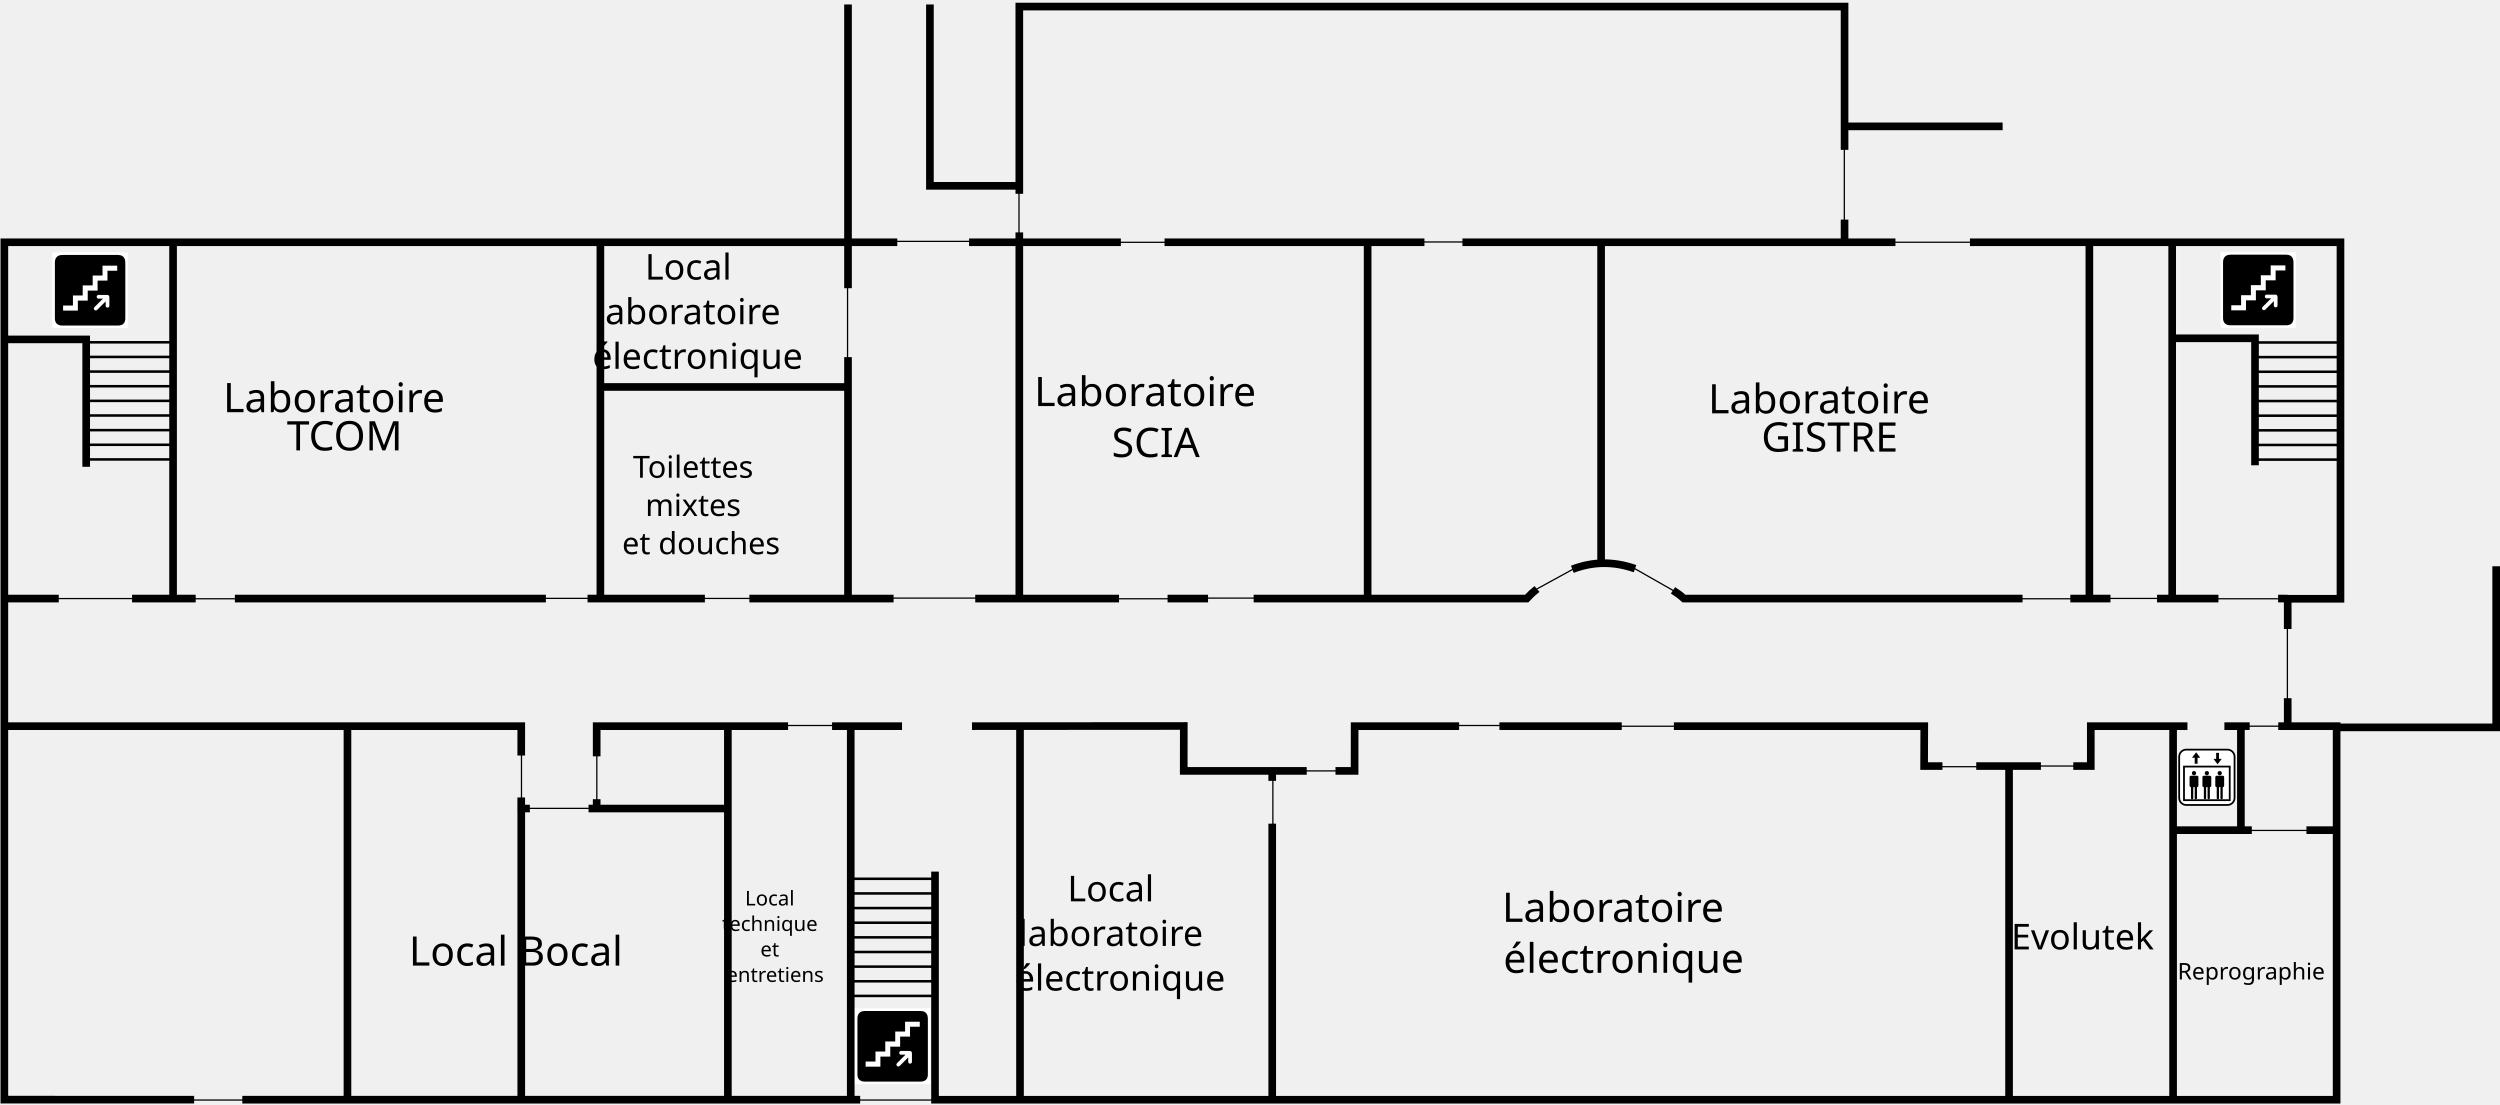
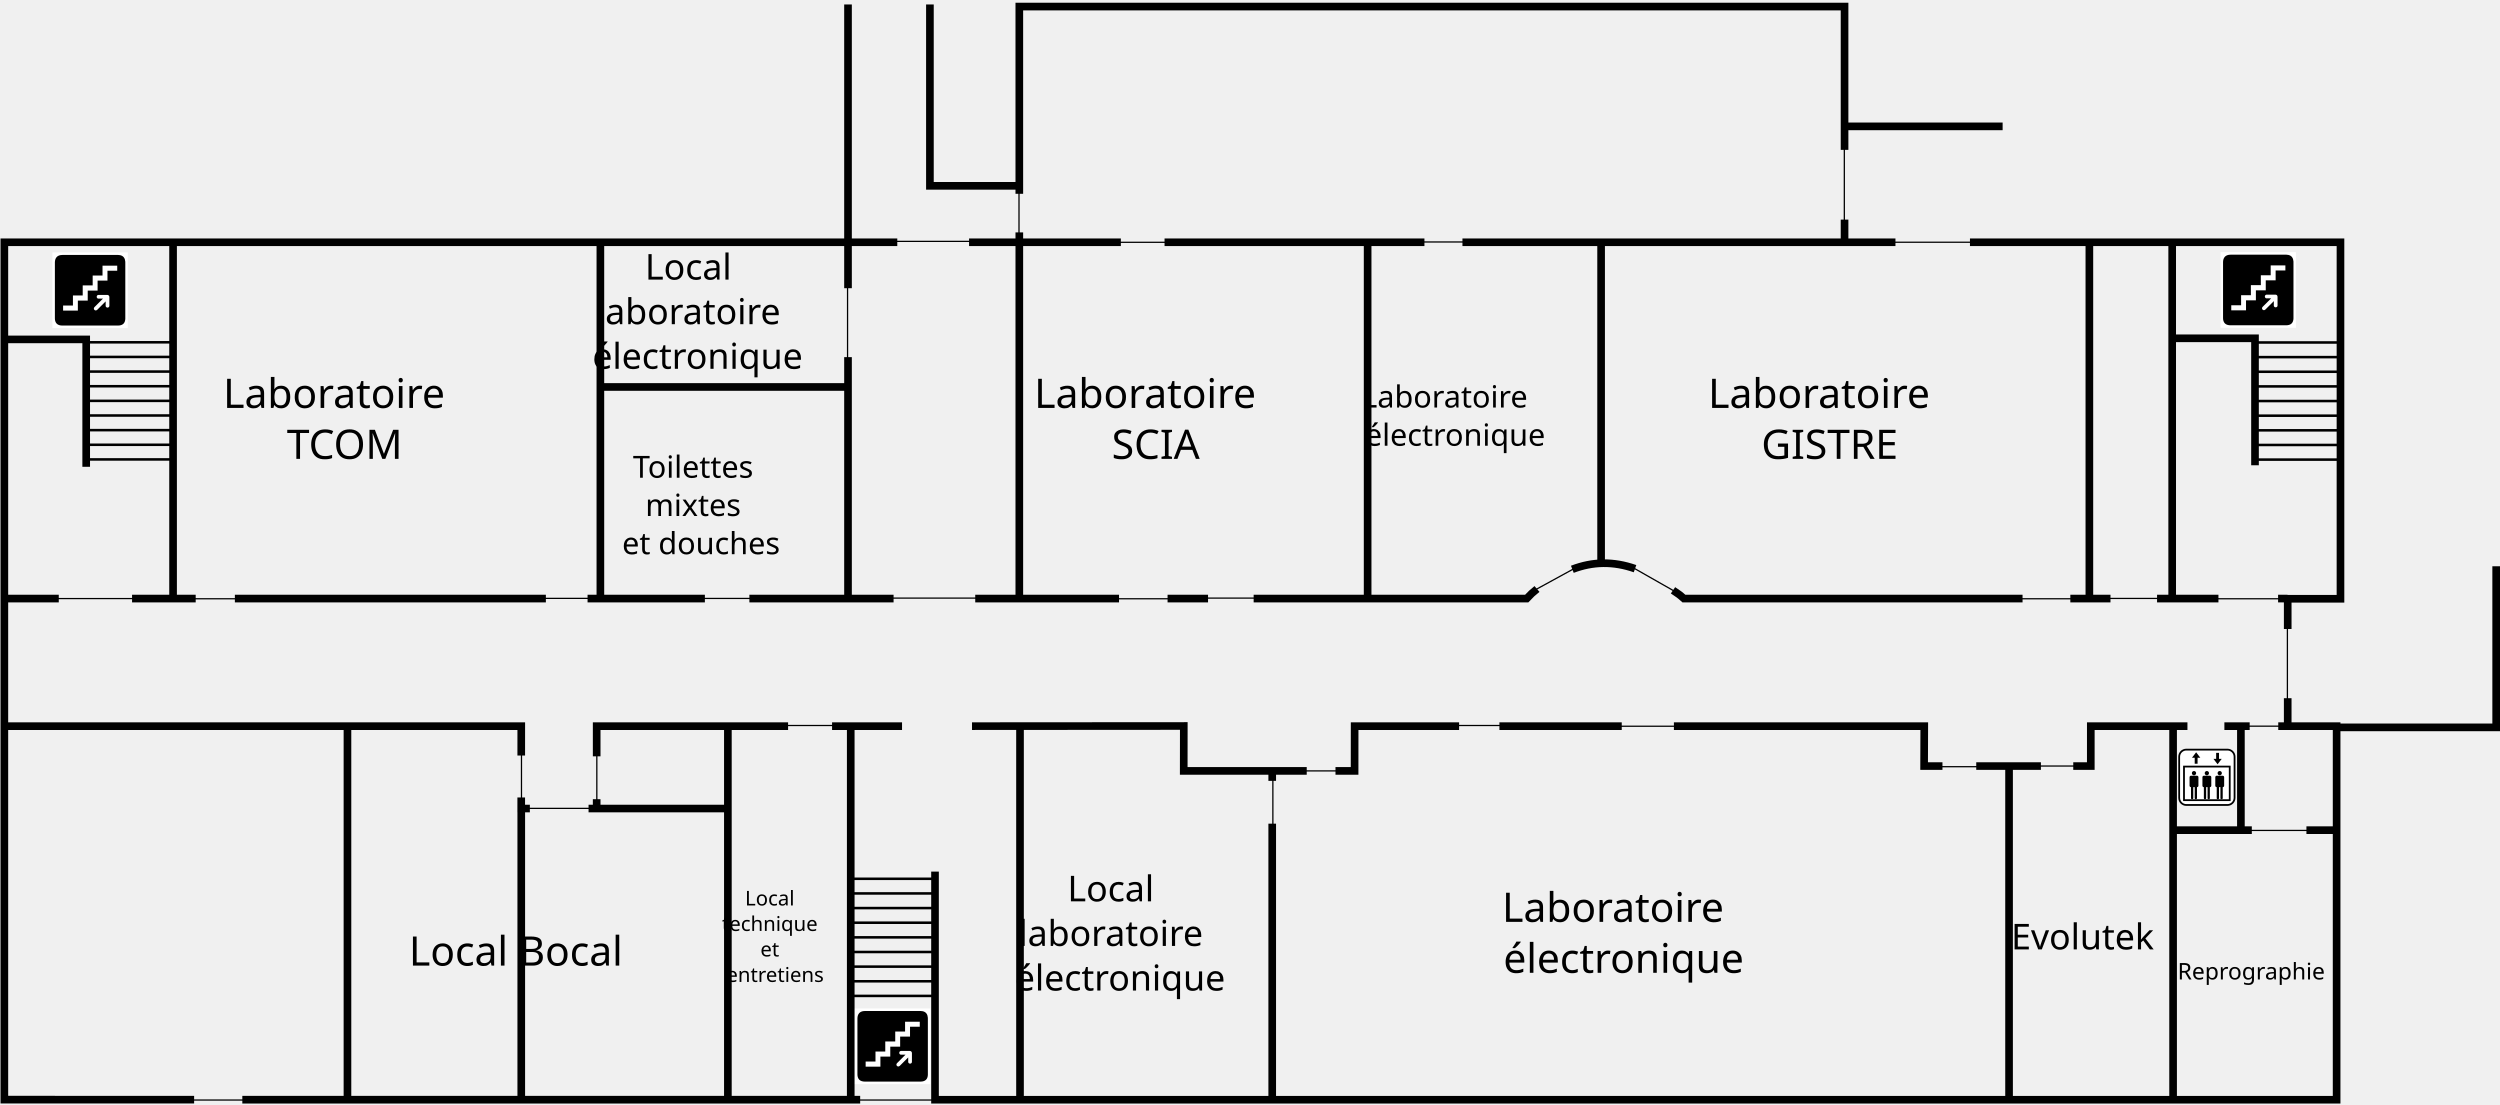
<svg xmlns="http://www.w3.org/2000/svg" xmlns:xlink="http://www.w3.org/1999/xlink" width="100%" height="100%" viewBox="0 0 1962.131 866.714" id="svg2" version="1.1">
  <defs id="defs4">
    <clipPath id="clip0">
      <rect id="rect4906" height="615" width="613" />
    </clipPath>
    <clipPath id="clip0-8">
      <rect y="0" x="0" id="rect4906-4" height="615" width="613" />
    </clipPath>
    <clipPath id="clip0-3">
      <rect y="0" x="0" id="rect4906-0" height="615" width="613" />
    </clipPath>
  </defs>
  <g id="layer1" transform="translate(534.8453,-20.79075)">
    <a id="a4048" xlink:href="http://www.evolutek.org/">
      <text id="text3947" y="765.933" x="1043.592" style="font-size:28px;font-style:normal;font-weight:normal;line-height:125%;letter-spacing:0px;word-spacing:0px;fill:#000000;fill-opacity:1;stroke:none;font-family:Sans" xml:space="preserve">
        <tspan y="765.933" x="1043.592" id="tspan3949">Evolutek</tspan>
      </text>
    </a>
-     <a id="a4043" xlink:href="https://gistre.epita.fr/">
+     <a id="a4043" xlink:href="https://gistre.epita.fr/" transform="translate(0,-4.261154)">
      <text id="text3951" y="345.219" x="930.287" style="font-size:32px;font-style:normal;font-weight:normal;text-align:center;line-height:125%;letter-spacing:0px;word-spacing:0px;text-anchor:middle;fill:#000000;fill-opacity:1;stroke:none;font-family:Sans" xml:space="preserve">
        <tspan y="345.219" x="930.287" id="tspan3953">Laboratoire</tspan>
-         <tspan id="tspan3955" y="375.219" x="930.287">GISTRE</tspan>
+         <tspan id="tspan3955" y="385.219" x="930.287">GISTRE</tspan>
      </text>
    </a>
-     <text xml:space="preserve" style="font-size:32px;font-style:normal;font-weight:normal;text-align:center;line-height:125%;letter-spacing:0px;word-spacing:0px;text-anchor:middle;fill:#000000;fill-opacity:1;stroke:none;font-family:Sans" x="393.027" y="339.505" id="text3957">
-       <tspan id="tspan3959" x="393.027" y="339.505">Laboratoire</tspan>
-       <tspan x="393.027" y="379.505" id="tspan3961">SCIA</tspan>
+     <text xml:space="preserve" style="font-size:32px;font-style:normal;font-weight:normal;text-align:center;line-height:125%;letter-spacing:0px;word-spacing:0px;text-anchor:middle;fill:#000000;fill-opacity:1;stroke:none;font-family:Sans" x="393.027" y="340.958" id="text3957">
+       <tspan id="tspan3959" x="393.027" y="340.958">Laboratoire</tspan>
+       <tspan x="393.027" y="380.958" id="tspan3961">SCIA</tspan>
    </text>
-     <a id="a4441" xlink:href="http://www.tcom.epita.fr/">
+     <a id="a4441" xlink:href="http://www.tcom.epita.fr/" transform="translate(0,-3.3228)">
      <text id="text3963" y="344.281" x="-235.209" style="font-size:32px;font-style:normal;font-weight:normal;text-align:center;line-height:125%;letter-spacing:0px;word-spacing:0px;text-anchor:middle;fill:#000000;fill-opacity:1;stroke:none;font-family:Sans" xml:space="preserve">
        <tspan y="344.281" x="-235.209" id="tspan3965">Laboratoire</tspan>
-         <tspan id="tspan3967" y="374.281" x="-235.209">TCOM</tspan>
+         <tspan id="tspan3967" y="384.281" x="-235.209">TCOM</tspan>
      </text>
    </a>
    <text xml:space="preserve" style="font-size:32px;font-style:normal;font-weight:normal;line-height:125%;letter-spacing:0px;word-spacing:0px;fill:#000000;fill-opacity:1;stroke:none;font-family:Sans" x="-213.856" y="778.668" id="text3969">
      <tspan x="-213.856" y="778.668" id="tspan3848">Local Bocal</tspan>
    </text>
    <text xml:space="preserve" style="font-size:32px;font-style:normal;font-weight:normal;text-align:center;line-height:125%;letter-spacing:0px;word-spacing:0px;text-anchor:middle;fill:#000000;fill-opacity:1;stroke:none;font-family:Sans" x="760.25" y="744.323" id="text3973">
      <tspan id="tspan3975" x="760.25" y="744.323">Laboratoire</tspan>
      <tspan x="760.25" y="784.323" id="tspan3977">électronique</tspan>
    </text>
    <text xml:space="preserve" style="font-size:24px;font-style:normal;font-weight:normal;text-align:center;line-height:125%;letter-spacing:0px;word-spacing:0px;text-anchor:middle;fill:#000000;fill-opacity:1;stroke:none;font-family:Sans" x="30.995" y="395.763" id="text3979">
      <tspan id="tspan3981" x="30.995" y="395.763">Toilettes</tspan>
      <tspan x="30.995" y="425.763" id="tspan3983">mixtes</tspan>
      <tspan x="30.995" y="455.763" id="tspan3075">et douches</tspan>
    </text>
    <path id="path4001" style="fill:none;stroke:#000000;stroke-width:2;stroke-linecap:butt;stroke-linejoin:miter;stroke-miterlimit:4;stroke-opacity:1;stroke-dasharray:none" d="m -466.817,289.444 67.933,0 m -67.806,11.49 67.68,0 m -67.428,11.49 67.175,0 m -67.554,11.491 67.933,0 m -68.185,11.491 68.438,0 m -68.185,11.491 67.933,0 m -66.796,11.49 65.66,0 m -67.175,11.49 68.69,0 m -68.564,11.491 68.438,0" />
    <path id="path4001-6" style="fill:none;stroke:#000000;stroke-width:2;stroke-linecap:butt;stroke-linejoin:miter;stroke-miterlimit:4;stroke-opacity:1;stroke-dasharray:none" d="m 1234.743,289.588 67.933,0 m -67.806,11.49 67.68,0 m -67.428,11.49 67.175,0 m -67.554,11.491 67.933,0 m -68.185,11.491 68.438,0 m -68.185,11.491 67.933,0 m -66.796,11.49 65.66,0 m -67.175,11.49 68.69,0 m -68.564,11.491 68.438,0" />
    <path id="path4001-8" style="fill:none;stroke:#000000;stroke-width:2;stroke-linecap:butt;stroke-linejoin:miter;stroke-miterlimit:4;stroke-opacity:1;stroke-dasharray:none" d="m 132.332,710.513 67.933,0 m -67.806,11.49 67.68,0 m -67.428,11.49 67.175,0 m -67.554,11.491 67.933,0 m -68.185,11.491 68.438,0 m -68.185,11.491 67.933,0 m -66.796,11.49 65.66,0 m -67.175,11.49 68.69,0 m -68.564,11.491 68.438,0" />
    <text xml:space="preserve" style="font-size:18px;font-style:normal;font-weight:normal;line-height:125%;letter-spacing:0px;word-spacing:0px;fill:#000000;fill-opacity:1;stroke:none;font-family:Sans" x="1174.256" y="789.52" id="text4029">
      <tspan id="tspan4031" x="1174.256" y="789.52">Reprographie</tspan>
    </text>
    <a xlink:href="map-vj-va0.svg" id="a6841">
      <g transform="matrix(0.112175,0,0,0.112175,1174.778,608.4175)" id="g4095">
        <rect style="fill:#ffffff;fill-opacity:1;fill-rule:evenodd;stroke:#000000;stroke-width:12.5;stroke-miterlimit:4;stroke-opacity:1;stroke-dasharray:none" id="rectBordo" width="387.5" height="387.5" x="6.3" y="6.3" rx="50" ry="50" />
        <rect style="fill:none;stroke:#000000;stroke-width:12.5;stroke-miterlimit:4;stroke-opacity:1;stroke-dasharray:none" id="rectAscensore" width="320" height="235" x="40" y="125" />
        <g id="gUomini">
          <path style="fill:#000000;fill-opacity:1;fill-rule:evenodd;stroke:none" d="m 200,156 c -8.3,0 -15,6.7 -15,15 0,8.3 6.7,15 15,15 8.3,0 15,-6.7 15,-15 0,-8.3 -6.7,-15 -15,-15 z m -20.7,33 c -5.7,0 -10.3,4.5 -10.3,10 l 0,60 c 0,5.5 4.3,10 10,10 l 0,77 c 0,4.4 3.6,8 8,8 4.4,0 8,-3.6 8,-8 l 0,-77 10,0 c 0,0 0,77 0,77 0,4.4 3.6,8 8,8 4.4,0 8,-3.6 8,-8 l 0,-77 c 5.7,0 10,-4.5 10,-10 l 0,-60 c 0,-5.5 -4.6,-10 -10.3,-10 l -41.4,0 z" id="pathUomo" />
          <use height="400" width="400" id="useUomo2" xlink:href="#pathUomo" y="0" x="-90" />
          <use height="400" width="400" id="useUomo3" xlink:href="#pathUomo" y="0" x="90" />
        </g>
        <path style="fill:#000000;fill-opacity:1;fill-rule:evenodd;stroke:none" d="m 96,63 29,-38 29,38 -19,0 0,42 -20,0 0,-42 -19,0 z" id="pathFrecciaSu" />
        <use x="150" y="-134" xlink:href="#pathFrecciaSu" id="useFrecciaGiu" transform="scale(1,-1)" width="400" height="400" />
      </g>
    </a>
    <text xml:space="preserve" style="font-size:28px;font-style:normal;font-weight:normal;text-align:center;line-height:125%;letter-spacing:0px;word-spacing:0px;text-anchor:middle;fill:#000000;fill-opacity:1;stroke:none;font-family:Sans" x="362.425" y="728.219" id="text3025">
      <tspan id="tspan3027" x="362.425" y="728.219">Local</tspan>
      <tspan x="362.425" y="763.219" id="tspan3029">laboratoire</tspan>
      <tspan x="362.425" y="798.219" id="tspan3031">électronique</tspan>
    </text>
    <text xml:space="preserve" style="font-size:28px;font-style:normal;font-weight:normal;text-align:center;line-height:125%;letter-spacing:0px;word-spacing:0px;text-anchor:middle;fill:#000000;fill-opacity:1;stroke:none;font-family:Sans" x="30.842" y="240.23" id="text3025-3">
      <tspan id="tspan3027-1" x="30.842" y="240.23">Local</tspan>
      <tspan x="30.842" y="275.23" id="tspan3029-7">laboratoire</tspan>
      <tspan x="30.842" y="310.23" id="tspan3031-8">électronique</tspan>
    </text>
    <path style="fill:none;stroke:#000000;stroke-width:1px;stroke-linecap:butt;stroke-linejoin:miter;stroke-opacity:1" d="m 1115.461,189.912 33.84,0" id="path3063" transform="translate(-534.8453,20.79075)" />
    <text xml:space="preserve" style="font-size:16px;font-style:normal;font-weight:normal;text-align:center;line-height:125%;letter-spacing:0px;word-spacing:0px;text-anchor:middle;fill:#000000;fill-opacity:1;stroke:none;font-family:Sans" x="83.89" y="731.46" id="text3065">
      <tspan id="tspan3067" x="83.89" y="731.46">Local</tspan>
      <tspan x="83.89" y="751.46" id="tspan3069">technique</tspan>
      <tspan x="83.89" y="771.46" id="tspan3071">et</tspan>
      <tspan x="83.89" y="791.46" id="tspan3073">entretiens</tspan>
    </text>
    <path id="path3077" transform="translate(-534.8453,20.79075)" style="fill:none;stroke:#000000;stroke-width:6;stroke-linecap:butt;stroke-linejoin:miter;stroke-miterlimit:4;stroke-opacity:1;stroke-dasharray:none" d="m 409.112,634.884 0,228.294 m 1422.876,-292.322 127.143,0 0,-126.429 m -512.118,-345.228 124.754,0 M 470.56,303.714 l 195,0 m 0,165 0,-188.393 m 0,-54.107 0,-222.691 m -194.354,464.383 0,-278.297 m -335.371,278.802 0,-278.626 M 3,266.381 l 64.65,0 0,100.005 m 732.361,103.036 0,-280.317 0,-6.705 m 0,-30.276 0,-146.981 647.692,0 0,112.494 m 0,54.732 0,16.346 m -374.316,280.707 0,-279.812 m 183.245,0.534 0,253.571 M 1704.488,265.5 l 65.357,0 0,99.643 m -130,103.571 0,-280 m 65,280.714 0,-280.714 m 53.929,381.071 0,81.786 m -53.572,0 62.143,0 m 42.857,0 23.571,0 m -128.214,-81.786 0,293.214 m -128.742,-0.124 0,-262.135 m -578.312,3.536 0,8.578 m 0,33.578 0,216.442 M 800.56,863 l 0,-292.857 m -132.857,293.571 0,-293.214 m -96.429,292.5 0,-294.286 m -298.571,293.571 0,-293.571 m 1522.679,-98.929 -7.42,0 m -46.816,0 -48.175,0 m -36.559,0 -31.508,0 m -37.502,-0.002 -265.796,-0.002 c -4.06,-3.602 -3.126,-2.743 -8.55,-6.479 m -29.796,-16.976 c -16.975,-5.937 -33.176,-5.662 -49.204,0.49 m -27.737,15.447 c -4.44,3.811 -3.907,3.075 -8.091,7.522 l -214.296,0 m -35.801,0 -31.76,0 m -38.104,0 -112.855,0 m -64.085,0 -113.169,0 m -34.933,0 -92.075,0 m -32.722,0 -244.09,0 m -30.75,0 -49.943,0 m -57.519,0 -42.872,0 M 3,569.916 l 406.113,0.008 -0.016,23.043 m -0.008,32.95 -0.008,8.664 6.782,0 m 46.068,0 109.279,0 m 1224.305,-86.621 0,21.971 38.386,0 0,293.197 -1100.054,0.008 -10e-4,-78.547 0,-100.51 m -58.737,179.025 -484.922,-0.008 m -37.827,-0.016 -148.943,-0.016 0,-672.921 700.815,0 m 56.338,0 119.139,0 m 34.287,0 203.97,0 m 29.842,0 339.842,0 m 58.474,0 290.809,0 0,279.784 -41.416,0 0,23.739 M 729.845,3.523 l 0,142.334 70.357,0 m 995.313,424.059 -7.426,0 m -22.426,0 -19.852,0 m -568.991,0 96.011,0.004 m 40.934,0.002 196.498,0.002 -0.116,31.323 14.395,0 m 26.516,0 50.76,0 m 25.38,0 13.763,0 0.011,-31.323 75.848,-0.008 m -571.639,0.004 -81.995,0.004 -0.032,35.111 -14.995,0 m -22.571,0 -96.533,0 0.047,-35.237 -166.217,0.118 m -54.918,0 -54.918,0 m -34.517,0 -150.232,0 0,23.685 m 0,33.628 0,7.914" />
    <path id="path3852" transform="translate(-534.8453,20.79075)" style="fill:none;stroke:#000000;stroke-width:1px;stroke-linecap:butt;stroke-linejoin:miter;stroke-opacity:1" d="m 409.286,628.857 0,-38.214 m 860.981,-20.661 46.215,0 m -439.416,-379.817 38.891,0 m -242.972,673.216 59.885,0 m 867.183,-262.135 30.052,0 m -107.581,0.505 30.305,0 m 213.395,50.003 44.952,0 m -47.73,-81.822 26.769,0 m 5.051,-19.951 0,-59.852 m -56.063,-20.203 50.255,0 m -134.098,-0.253 39.901,0 m -109.854,0.253 42.679,0 m -142.684,-279.812 61.872,0 m -99.752,-14.9 0,-60.104 m -165.887,330.389 32.322,18.393 m -109.107,-0.893 30.357,-16.607 m -91.488,123.034 35.959,0 m -155.915,35.608 27.527,0 m -52.275,42.679 0,-36.618 m -52.78,-141.674 39.74,0 m -109.441,0.505 41.416,0 m -118.188,-286.126 0,-33.335 m -100.258,318.956 68.943,0 m -103.241,-187.85 0,-57.857 m 37.143,-34.286 60,0 m -146.071,380 38.214,0 m -503.929,293.929 43.214,0 m 220.357,-228.929 50,0 m 4.286,-42.857 0,37.143 m 83.854,-159.04 39.396,0 m -164.857,-0.067 35.714,0 m -310.179,0.357 32.857,0 m -140.714,-0.179 61.429,0" />
    <a xlink:href="map-vj-va0.svg" id="a5026">
      <g transform="matrix(0.0965443,0,0,0.0965443,136.1598,812.2788)" id="surface0" clip-path="url(#clip0)">
        <path style="fill:none;stroke:#ffffff;stroke-width:0.1;stroke-linecap:butt;stroke-linejoin:miter;stroke-miterlimit:10" d="M 0,0 613,0 613,615 0,615 0,0 z m 0,0" id="path4909" />
        <path style="fill:#ffffff;fill-rule:nonzero;stroke:none" d="M 0,0 613,0 613,615 0,615 0,0 z m 0,0" id="path4911" />
        <path style="fill:none;stroke:#000000;stroke-width:0.1;stroke-linecap:butt;stroke-linejoin:miter;stroke-miterlimit:10" d="m 67.551,21.774 c 5.448,-0.835 10.962,-1.169 16.469,-1.276 143.989,0.011 287.978,0.001 431.967,0.005 11.624,0.058 23.401,-0.526 34.833,2.038 11.482,2.442 22.705,8.152 29.895,17.659 7.872,10.113 11.075,23.048 11.911,35.635 0.523,5.378 0.013,10.767 0.121,16.154 0.002,149.034 0.006,298.068 -0.002,447.103 -0.479,15.028 -4.566,31.12 -16.039,41.599 -11.168,10.291 -26.924,13.504 -41.668,13.811 -152.352,-0.013 -304.704,0.006 -457.056,-0.01 -14.964,-0.32 -30.864,-3.847 -42.027,-14.461 -11.448,-11.059 -15.62,-27.549 -15.715,-43.024 0.024,-152.352 0.008,-304.703 0.008,-457.054 0.419,-14.776 4.031,-30.318 14.099,-41.614 8.437,-9.564 20.811,-14.662 33.204,-16.565 z m 0,0" id="path4913" />
        <path style="fill:#000000;fill-rule:nonzero;stroke:none" d="m 67.551,21.774 c 5.448,-0.835 10.962,-1.169 16.469,-1.276 143.989,0.011 287.978,0.001 431.967,0.005 11.624,0.058 23.401,-0.526 34.833,2.038 11.482,2.442 22.705,8.152 29.895,17.659 7.872,10.113 11.075,23.048 11.911,35.635 0.523,5.378 0.013,10.767 0.121,16.154 0.002,149.034 0.006,298.068 -0.002,447.103 -0.479,15.028 -4.566,31.12 -16.039,41.599 -11.168,10.291 -26.924,13.504 -41.668,13.811 -152.352,-0.013 -304.704,0.006 -457.056,-0.01 -14.964,-0.32 -30.864,-3.847 -42.027,-14.461 -11.448,-11.059 -15.62,-27.549 -15.715,-43.024 0.024,-152.352 0.008,-304.703 0.008,-457.054 0.419,-14.776 4.031,-30.318 14.099,-41.614 8.437,-9.564 20.811,-14.662 33.204,-16.565 z m 0,0" id="path4915" />
        <path style="fill:none;stroke:#ffffff;stroke-width:0.1;stroke-linecap:butt;stroke-linejoin:miter;stroke-miterlimit:10" d="m 407.499,187.748 c -1.5e-4,-26.666 -0.007,-53.332 0.003,-79.998 39.831,-0.003 79.663,-0.001 119.495,-8.2e-4 0.003,13.667 0.006,27.334 -10e-4,41.002 -26.415,-0.004 -52.83,-0.005 -79.244,5.5e-4 -0.006,26.748 -0.004,53.496 -7.4e-4,80.244 -26.75,0.011 -53.5,-0.002 -80.25,0.007 -10e-4,27.166 0.003,54.331 -0.002,81.497 -26.749,0.003 -53.497,0.005 -80.245,-10e-4 -0.01,27 5.6e-4,53.999 -0.005,80.999 -26.749,0.01 -53.498,0.002 -80.247,0.004 -0.007,27.166 -3.5e-4,54.331 -0.003,81.498 -40,9.4e-4 -79.999,8.2e-4 -119.999,6e-5 3.05e-4,-13.751 -0.004,-27.501 0.002,-41.25 26.664,5e-5 53.328,-0.003 79.993,0.002 0.013,-27.168 -0.005,-54.336 0.009,-81.503 26.496,0.005 52.992,0.002 79.489,0.002 0.011,-27.333 -3.5e-4,-54.665 0.005,-81.998 26.999,-0.005 53.997,0.002 80.996,-0.003 0.009,-26.833 -0.006,-53.666 0.007,-80.499 26.665,-0.004 53.331,2.1e-4 79.997,-0.002 z m 0,0" id="path4917" />
        <path style="fill:#ffffff;fill-rule:nonzero;stroke:none" d="m 407.499,187.748 c -1.5e-4,-26.666 -0.007,-53.332 0.003,-79.998 39.831,-0.003 79.663,-0.001 119.495,-8.2e-4 0.003,13.667 0.006,27.334 -10e-4,41.002 -26.415,-0.004 -52.83,-0.005 -79.244,5.5e-4 -0.006,26.748 -0.004,53.496 -7.4e-4,80.244 -26.75,0.011 -53.5,-0.002 -80.25,0.007 -10e-4,27.166 0.003,54.331 -0.002,81.497 -26.749,0.003 -53.497,0.005 -80.245,-10e-4 -0.01,27 5.6e-4,53.999 -0.005,80.999 -26.749,0.01 -53.498,0.002 -80.247,0.004 -0.007,27.166 -3.5e-4,54.331 -0.003,81.498 -40,9.4e-4 -79.999,8.2e-4 -119.999,6e-5 3.05e-4,-13.751 -0.004,-27.501 0.002,-41.25 26.664,5e-5 53.328,-0.003 79.993,0.002 0.013,-27.168 -0.005,-54.336 0.009,-81.503 26.496,0.005 52.992,0.002 79.489,0.002 0.011,-27.333 -3.5e-4,-54.665 0.005,-81.998 26.999,-0.005 53.997,0.002 80.996,-0.003 0.009,-26.833 -0.006,-53.666 0.007,-80.499 26.665,-0.004 53.331,2.1e-4 79.997,-0.002 z m 0,0" id="path4919" />
        <path style="fill:none;stroke:#ffffff;stroke-width:0.1;stroke-linecap:butt;stroke-linejoin:miter;stroke-miterlimit:10" d="m 360.731,356.47 c 1.462,-6.382 7.59,-11.007 14.1,-10.937 23.411,-0.084 46.824,-0.008 70.237,-0.037 4.216,-0.027 8.599,0.917 11.975,3.573 4.216,3.217 6.238,8.64 6.207,13.838 0.011,23.358 -0.017,46.716 0.013,70.075 0.074,3.869 -0.864,7.918 -3.52,10.854 -5.895,6.608 -17.603,6.436 -23.337,-0.294 -2.34,-2.553 -3.429,-6.055 -3.412,-9.474 0.006,-11.977 0.008,-23.954 0.004,-35.93 -22.827,22.802 -45.618,45.641 -68.455,68.432 -4.113,4.129 -10.378,6.353 -16.091,4.62 -7.066,-1.889 -12.279,-9.241 -11.309,-16.558 0.459,-4.159 2.836,-7.816 5.773,-10.681 22.733,-22.734 45.474,-45.461 68.198,-68.204 -12.915,-0.071 -25.839,0.146 -38.747,-0.101 -8.987,-0.816 -14.204,-10.994 -11.636,-19.176 z m 0,0" id="path4921" />
        <path style="fill:#ffffff;fill-rule:nonzero;stroke:none" d="m 360.731,356.47 c 1.462,-6.382 7.59,-11.007 14.1,-10.937 23.411,-0.084 46.824,-0.008 70.237,-0.037 4.216,-0.027 8.599,0.917 11.975,3.573 4.216,3.217 6.238,8.64 6.207,13.838 0.011,23.358 -0.017,46.716 0.013,70.075 0.074,3.869 -0.864,7.918 -3.52,10.854 -5.895,6.608 -17.603,6.436 -23.337,-0.294 -2.34,-2.553 -3.429,-6.055 -3.412,-9.474 0.006,-11.977 0.008,-23.954 0.004,-35.93 -22.827,22.802 -45.618,45.641 -68.455,68.432 -4.113,4.129 -10.378,6.353 -16.091,4.62 -7.066,-1.889 -12.279,-9.241 -11.309,-16.558 0.459,-4.159 2.836,-7.816 5.773,-10.681 22.733,-22.734 45.474,-45.461 68.198,-68.204 -12.915,-0.071 -25.839,0.146 -38.747,-0.101 -8.987,-0.816 -14.204,-10.994 -11.636,-19.176 z m 0,0" id="path4923" />
      </g>
    </a>
    <a xlink:href="map-vj-va0.svg" id="a5015">
      <g transform="matrix(0.0965443,0,0,0.0965443,-493.7255,218.8962)" id="surface0-5" clip-path="url(#clip0-8)">
        <path style="fill:none;stroke:#ffffff;stroke-width:0.1;stroke-linecap:butt;stroke-linejoin:miter;stroke-miterlimit:10" d="M 0,0 613,0 613,615 0,615 0,0 z m 0,0" id="path4909-0" />
        <path style="fill:#ffffff;fill-rule:nonzero;stroke:none" d="M 0,0 613,0 613,615 0,615 0,0 z m 0,0" id="path4911-9" />
        <path style="fill:none;stroke:#000000;stroke-width:0.1;stroke-linecap:butt;stroke-linejoin:miter;stroke-miterlimit:10" d="m 67.551,21.774 c 5.448,-0.835 10.962,-1.169 16.469,-1.276 143.989,0.011 287.978,0.001 431.967,0.005 11.624,0.058 23.401,-0.526 34.833,2.038 11.482,2.442 22.705,8.152 29.895,17.659 7.872,10.113 11.075,23.048 11.911,35.635 0.523,5.378 0.013,10.767 0.121,16.154 0.002,149.034 0.006,298.068 -0.002,447.103 -0.479,15.028 -4.566,31.12 -16.039,41.599 -11.168,10.291 -26.924,13.504 -41.668,13.811 -152.352,-0.013 -304.704,0.006 -457.056,-0.01 -14.964,-0.32 -30.864,-3.847 -42.027,-14.461 -11.448,-11.059 -15.62,-27.549 -15.715,-43.024 0.024,-152.352 0.008,-304.703 0.008,-457.054 0.419,-14.776 4.031,-30.318 14.099,-41.614 8.437,-9.564 20.811,-14.662 33.204,-16.565 z m 0,0" id="path4913-2" />
        <path style="fill:#000000;fill-rule:nonzero;stroke:none" d="m 67.551,21.774 c 5.448,-0.835 10.962,-1.169 16.469,-1.276 143.989,0.011 287.978,0.001 431.967,0.005 11.624,0.058 23.401,-0.526 34.833,2.038 11.482,2.442 22.705,8.152 29.895,17.659 7.872,10.113 11.075,23.048 11.911,35.635 0.523,5.378 0.013,10.767 0.121,16.154 0.002,149.034 0.006,298.068 -0.002,447.103 -0.479,15.028 -4.566,31.12 -16.039,41.599 -11.168,10.291 -26.924,13.504 -41.668,13.811 -152.352,-0.013 -304.704,0.006 -457.056,-0.01 -14.964,-0.32 -30.864,-3.847 -42.027,-14.461 -11.448,-11.059 -15.62,-27.549 -15.715,-43.024 0.024,-152.352 0.008,-304.703 0.008,-457.054 0.419,-14.776 4.031,-30.318 14.099,-41.614 8.437,-9.564 20.811,-14.662 33.204,-16.565 z m 0,0" id="path4915-9" />
        <path style="fill:none;stroke:#ffffff;stroke-width:0.1;stroke-linecap:butt;stroke-linejoin:miter;stroke-miterlimit:10" d="m 407.499,187.748 c -1.5e-4,-26.666 -0.007,-53.332 0.003,-79.998 39.831,-0.003 79.663,-0.001 119.495,-8.2e-4 0.003,13.667 0.006,27.334 -10e-4,41.002 -26.415,-0.004 -52.83,-0.005 -79.244,5.5e-4 -0.006,26.748 -0.004,53.496 -7.4e-4,80.244 -26.75,0.011 -53.5,-0.002 -80.25,0.007 -10e-4,27.166 0.003,54.331 -0.002,81.497 -26.749,0.003 -53.497,0.005 -80.245,-10e-4 -0.01,27 5.6e-4,53.999 -0.005,80.999 -26.749,0.01 -53.498,0.002 -80.247,0.004 -0.007,27.166 -3.5e-4,54.331 -0.003,81.498 -40,9.4e-4 -79.999,8.2e-4 -119.999,6e-5 3.05e-4,-13.751 -0.004,-27.501 0.002,-41.25 26.664,5e-5 53.328,-0.003 79.993,0.002 0.013,-27.168 -0.005,-54.336 0.009,-81.503 26.496,0.005 52.992,0.002 79.489,0.002 0.011,-27.333 -3.5e-4,-54.665 0.005,-81.998 26.999,-0.005 53.997,0.002 80.996,-0.003 0.009,-26.833 -0.006,-53.666 0.007,-80.499 26.665,-0.004 53.331,2.1e-4 79.997,-0.002 z m 0,0" id="path4917-0" />
        <path style="fill:#ffffff;fill-rule:nonzero;stroke:none" d="m 407.499,187.748 c -1.5e-4,-26.666 -0.007,-53.332 0.003,-79.998 39.831,-0.003 79.663,-0.001 119.495,-8.2e-4 0.003,13.667 0.006,27.334 -10e-4,41.002 -26.415,-0.004 -52.83,-0.005 -79.244,5.5e-4 -0.006,26.748 -0.004,53.496 -7.4e-4,80.244 -26.75,0.011 -53.5,-0.002 -80.25,0.007 -10e-4,27.166 0.003,54.331 -0.002,81.497 -26.749,0.003 -53.497,0.005 -80.245,-10e-4 -0.01,27 5.6e-4,53.999 -0.005,80.999 -26.749,0.01 -53.498,0.002 -80.247,0.004 -0.007,27.166 -3.5e-4,54.331 -0.003,81.498 -40,9.4e-4 -79.999,8.2e-4 -119.999,6e-5 3.05e-4,-13.751 -0.004,-27.501 0.002,-41.25 26.664,5e-5 53.328,-0.003 79.993,0.002 0.013,-27.168 -0.005,-54.336 0.009,-81.503 26.496,0.005 52.992,0.002 79.489,0.002 0.011,-27.333 -3.5e-4,-54.665 0.005,-81.998 26.999,-0.005 53.997,0.002 80.996,-0.003 0.009,-26.833 -0.006,-53.666 0.007,-80.499 26.665,-0.004 53.331,2.1e-4 79.997,-0.002 z m 0,0" id="path4919-0" />
        <path style="fill:none;stroke:#ffffff;stroke-width:0.1;stroke-linecap:butt;stroke-linejoin:miter;stroke-miterlimit:10" d="m 360.731,356.47 c 1.462,-6.382 7.59,-11.007 14.1,-10.937 23.411,-0.084 46.824,-0.008 70.237,-0.037 4.216,-0.027 8.599,0.917 11.975,3.573 4.216,3.217 6.238,8.64 6.207,13.838 0.011,23.358 -0.017,46.716 0.013,70.075 0.074,3.869 -0.864,7.918 -3.52,10.854 -5.895,6.608 -17.603,6.436 -23.337,-0.294 -2.34,-2.553 -3.429,-6.055 -3.412,-9.474 0.006,-11.977 0.008,-23.954 0.004,-35.93 -22.827,22.802 -45.618,45.641 -68.455,68.432 -4.113,4.129 -10.378,6.353 -16.091,4.62 -7.066,-1.889 -12.279,-9.241 -11.309,-16.558 0.459,-4.159 2.836,-7.816 5.773,-10.681 22.733,-22.734 45.474,-45.461 68.198,-68.204 -12.915,-0.071 -25.839,0.146 -38.747,-0.101 -8.987,-0.816 -14.204,-10.994 -11.636,-19.176 z m 0,0" id="path4921-5" />
        <path style="fill:#ffffff;fill-rule:nonzero;stroke:none" d="m 360.731,356.47 c 1.462,-6.382 7.59,-11.007 14.1,-10.937 23.411,-0.084 46.824,-0.008 70.237,-0.037 4.216,-0.027 8.599,0.917 11.975,3.573 4.216,3.217 6.238,8.64 6.207,13.838 0.011,23.358 -0.017,46.716 0.013,70.075 0.074,3.869 -0.864,7.918 -3.52,10.854 -5.895,6.608 -17.603,6.436 -23.337,-0.294 -2.34,-2.553 -3.429,-6.055 -3.412,-9.474 0.006,-11.977 0.008,-23.954 0.004,-35.93 -22.827,22.802 -45.618,45.641 -68.455,68.432 -4.113,4.129 -10.378,6.353 -16.091,4.62 -7.066,-1.889 -12.279,-9.241 -11.309,-16.558 0.459,-4.159 2.836,-7.816 5.773,-10.681 22.733,-22.734 45.474,-45.461 68.198,-68.204 -12.915,-0.071 -25.839,0.146 -38.747,-0.101 -8.987,-0.816 -14.204,-10.994 -11.636,-19.176 z m 0,0" id="path4923-5" />
      </g>
    </a>
    <a xlink:href="map-vj-va0.svg" id="a5037">
      <g transform="matrix(0.0965443,0,0,0.0965443,1207.963,218.687)" id="surface0-8" clip-path="url(#clip0-3)">
        <path style="fill:none;stroke:#ffffff;stroke-width:0.1;stroke-linecap:butt;stroke-linejoin:miter;stroke-miterlimit:10" d="M 0,0 613,0 613,615 0,615 0,0 z m 0,0" id="path4909-2" />
        <path style="fill:#ffffff;fill-rule:nonzero;stroke:none" d="M 0,0 613,0 613,615 0,615 0,0 z m 0,0" id="path4911-3" />
        <path style="fill:none;stroke:#000000;stroke-width:0.1;stroke-linecap:butt;stroke-linejoin:miter;stroke-miterlimit:10" d="m 67.551,21.774 c 5.448,-0.835 10.962,-1.169 16.469,-1.276 143.989,0.011 287.978,0.001 431.967,0.005 11.624,0.058 23.401,-0.526 34.833,2.038 11.482,2.442 22.705,8.152 29.895,17.659 7.872,10.113 11.075,23.048 11.911,35.635 0.523,5.378 0.013,10.767 0.121,16.154 0.002,149.034 0.006,298.068 -0.002,447.103 -0.479,15.028 -4.566,31.12 -16.039,41.599 -11.168,10.291 -26.924,13.504 -41.668,13.811 -152.352,-0.013 -304.704,0.006 -457.056,-0.01 -14.964,-0.32 -30.864,-3.847 -42.027,-14.461 -11.448,-11.059 -15.62,-27.549 -15.715,-43.024 0.024,-152.352 0.008,-304.703 0.008,-457.054 0.419,-14.776 4.031,-30.318 14.099,-41.614 8.437,-9.564 20.811,-14.662 33.204,-16.565 z m 0,0" id="path4913-5" />
        <path style="fill:#000000;fill-rule:nonzero;stroke:none" d="m 67.551,21.774 c 5.448,-0.835 10.962,-1.169 16.469,-1.276 143.989,0.011 287.978,0.001 431.967,0.005 11.624,0.058 23.401,-0.526 34.833,2.038 11.482,2.442 22.705,8.152 29.895,17.659 7.872,10.113 11.075,23.048 11.911,35.635 0.523,5.378 0.013,10.767 0.121,16.154 0.002,149.034 0.006,298.068 -0.002,447.103 -0.479,15.028 -4.566,31.12 -16.039,41.599 -11.168,10.291 -26.924,13.504 -41.668,13.811 -152.352,-0.013 -304.704,0.006 -457.056,-0.01 -14.964,-0.32 -30.864,-3.847 -42.027,-14.461 -11.448,-11.059 -15.62,-27.549 -15.715,-43.024 0.024,-152.352 0.008,-304.703 0.008,-457.054 0.419,-14.776 4.031,-30.318 14.099,-41.614 8.437,-9.564 20.811,-14.662 33.204,-16.565 z m 0,0" id="path4915-7" />
        <path style="fill:none;stroke:#ffffff;stroke-width:0.1;stroke-linecap:butt;stroke-linejoin:miter;stroke-miterlimit:10" d="m 407.499,187.748 c -1.5e-4,-26.666 -0.007,-53.332 0.003,-79.998 39.831,-0.003 79.663,-0.001 119.495,-8.2e-4 0.003,13.667 0.006,27.334 -10e-4,41.002 -26.415,-0.004 -52.83,-0.005 -79.244,5.5e-4 -0.006,26.748 -0.004,53.496 -7.4e-4,80.244 -26.75,0.011 -53.5,-0.002 -80.25,0.007 -10e-4,27.166 0.003,54.331 -0.002,81.497 -26.749,0.003 -53.497,0.005 -80.245,-10e-4 -0.01,27 5.6e-4,53.999 -0.005,80.999 -26.749,0.01 -53.498,0.002 -80.247,0.004 -0.007,27.166 -3.5e-4,54.331 -0.003,81.498 -40,9.4e-4 -79.999,8.2e-4 -119.999,6e-5 3.05e-4,-13.751 -0.004,-27.501 0.002,-41.25 26.664,5e-5 53.328,-0.003 79.993,0.002 0.013,-27.168 -0.005,-54.336 0.009,-81.503 26.496,0.005 52.992,0.002 79.489,0.002 0.011,-27.333 -3.5e-4,-54.665 0.005,-81.998 26.999,-0.005 53.997,0.002 80.996,-0.003 0.009,-26.833 -0.006,-53.666 0.007,-80.499 26.665,-0.004 53.331,2.1e-4 79.997,-0.002 z m 0,0" id="path4917-1" />
        <path style="fill:#ffffff;fill-rule:nonzero;stroke:none" d="m 407.499,187.748 c -1.5e-4,-26.666 -0.007,-53.332 0.003,-79.998 39.831,-0.003 79.663,-0.001 119.495,-8.2e-4 0.003,13.667 0.006,27.334 -10e-4,41.002 -26.415,-0.004 -52.83,-0.005 -79.244,5.5e-4 -0.006,26.748 -0.004,53.496 -7.4e-4,80.244 -26.75,0.011 -53.5,-0.002 -80.25,0.007 -10e-4,27.166 0.003,54.331 -0.002,81.497 -26.749,0.003 -53.497,0.005 -80.245,-10e-4 -0.01,27 5.6e-4,53.999 -0.005,80.999 -26.749,0.01 -53.498,0.002 -80.247,0.004 -0.007,27.166 -3.5e-4,54.331 -0.003,81.498 -40,9.4e-4 -79.999,8.2e-4 -119.999,6e-5 3.05e-4,-13.751 -0.004,-27.501 0.002,-41.25 26.664,5e-5 53.328,-0.003 79.993,0.002 0.013,-27.168 -0.005,-54.336 0.009,-81.503 26.496,0.005 52.992,0.002 79.489,0.002 0.011,-27.333 -3.5e-4,-54.665 0.005,-81.998 26.999,-0.005 53.997,0.002 80.996,-0.003 0.009,-26.833 -0.006,-53.666 0.007,-80.499 26.665,-0.004 53.331,2.1e-4 79.997,-0.002 z m 0,0" id="path4919-4" />
        <path style="fill:none;stroke:#ffffff;stroke-width:0.1;stroke-linecap:butt;stroke-linejoin:miter;stroke-miterlimit:10" d="m 360.731,356.47 c 1.462,-6.382 7.59,-11.007 14.1,-10.937 23.411,-0.084 46.824,-0.008 70.237,-0.037 4.216,-0.027 8.599,0.917 11.975,3.573 4.216,3.217 6.238,8.64 6.207,13.838 0.011,23.358 -0.017,46.716 0.013,70.075 0.074,3.869 -0.864,7.918 -3.52,10.854 -5.895,6.608 -17.603,6.436 -23.337,-0.294 -2.34,-2.553 -3.429,-6.055 -3.412,-9.474 0.006,-11.977 0.008,-23.954 0.004,-35.93 -22.827,22.802 -45.618,45.641 -68.455,68.432 -4.113,4.129 -10.378,6.353 -16.091,4.62 -7.066,-1.889 -12.279,-9.241 -11.309,-16.558 0.459,-4.159 2.836,-7.816 5.773,-10.681 22.733,-22.734 45.474,-45.461 68.198,-68.204 -12.915,-0.071 -25.839,0.146 -38.747,-0.101 -8.987,-0.816 -14.204,-10.994 -11.636,-19.176 z m 0,0" id="path4921-2" />
        <path style="fill:#ffffff;fill-rule:nonzero;stroke:none" d="m 360.731,356.47 c 1.462,-6.382 7.59,-11.007 14.1,-10.937 23.411,-0.084 46.824,-0.008 70.237,-0.037 4.216,-0.027 8.599,0.917 11.975,3.573 4.216,3.217 6.238,8.64 6.207,13.838 0.011,23.358 -0.017,46.716 0.013,70.075 0.074,3.869 -0.864,7.918 -3.52,10.854 -5.895,6.608 -17.603,6.436 -23.337,-0.294 -2.34,-2.553 -3.429,-6.055 -3.412,-9.474 0.006,-11.977 0.008,-23.954 0.004,-35.93 -22.827,22.802 -45.618,45.641 -68.455,68.432 -4.113,4.129 -10.378,6.353 -16.091,4.62 -7.066,-1.889 -12.279,-9.241 -11.309,-16.558 0.459,-4.159 2.836,-7.816 5.773,-10.681 22.733,-22.734 45.474,-45.461 68.198,-68.204 -12.915,-0.071 -25.839,0.146 -38.747,-0.101 -8.987,-0.816 -14.204,-10.994 -11.636,-19.176 z m 0,0" id="path4923-8" />
      </g>
    </a>
+     <text xml:space="preserve" style="font-size:32px;font-style:normal;font-weight:normal;text-align:center;line-height:125%;letter-spacing:0px;word-spacing:0px;text-anchor:middle;fill:#000000;fill-opacity:1;stroke:none;font-family:Sans" x="627.981" y="340.65" id="text3973-9">
+       <tspan id="tspan3975-1" x="627.981" y="340.65" style="font-size:24px">Laboratoire</tspan>
+       <tspan x="627.981" y="370.65" id="tspan3977-3" style="font-size:24px">électronique</tspan>
+     </text>
  </g>
</svg>
